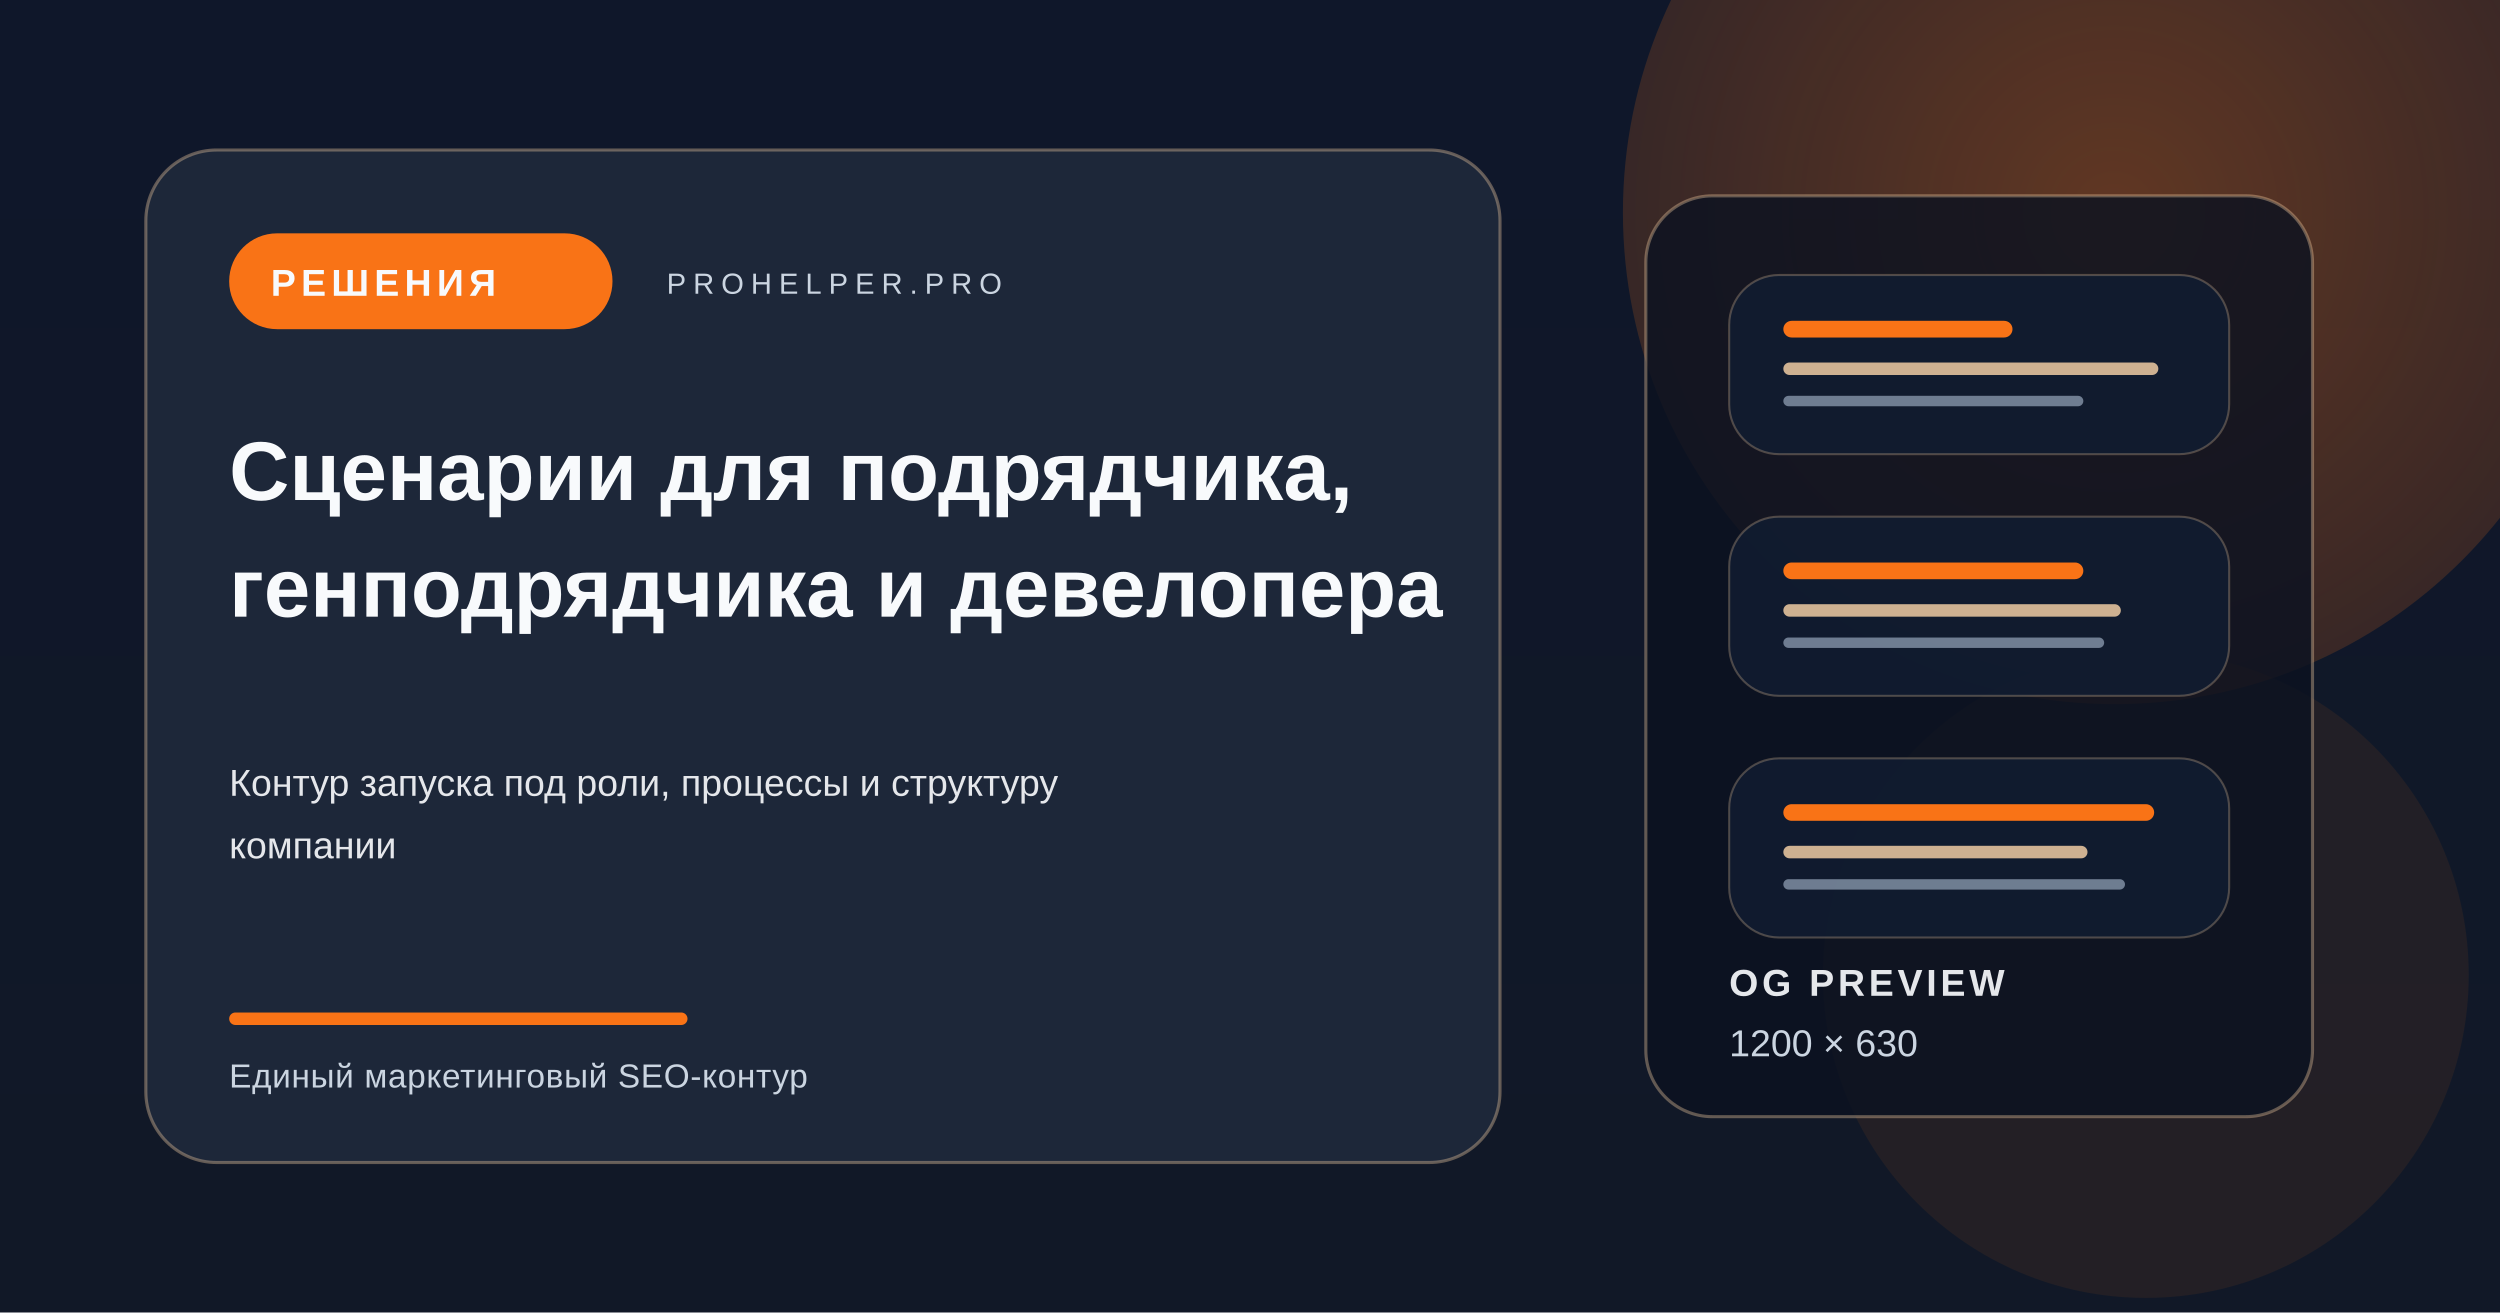
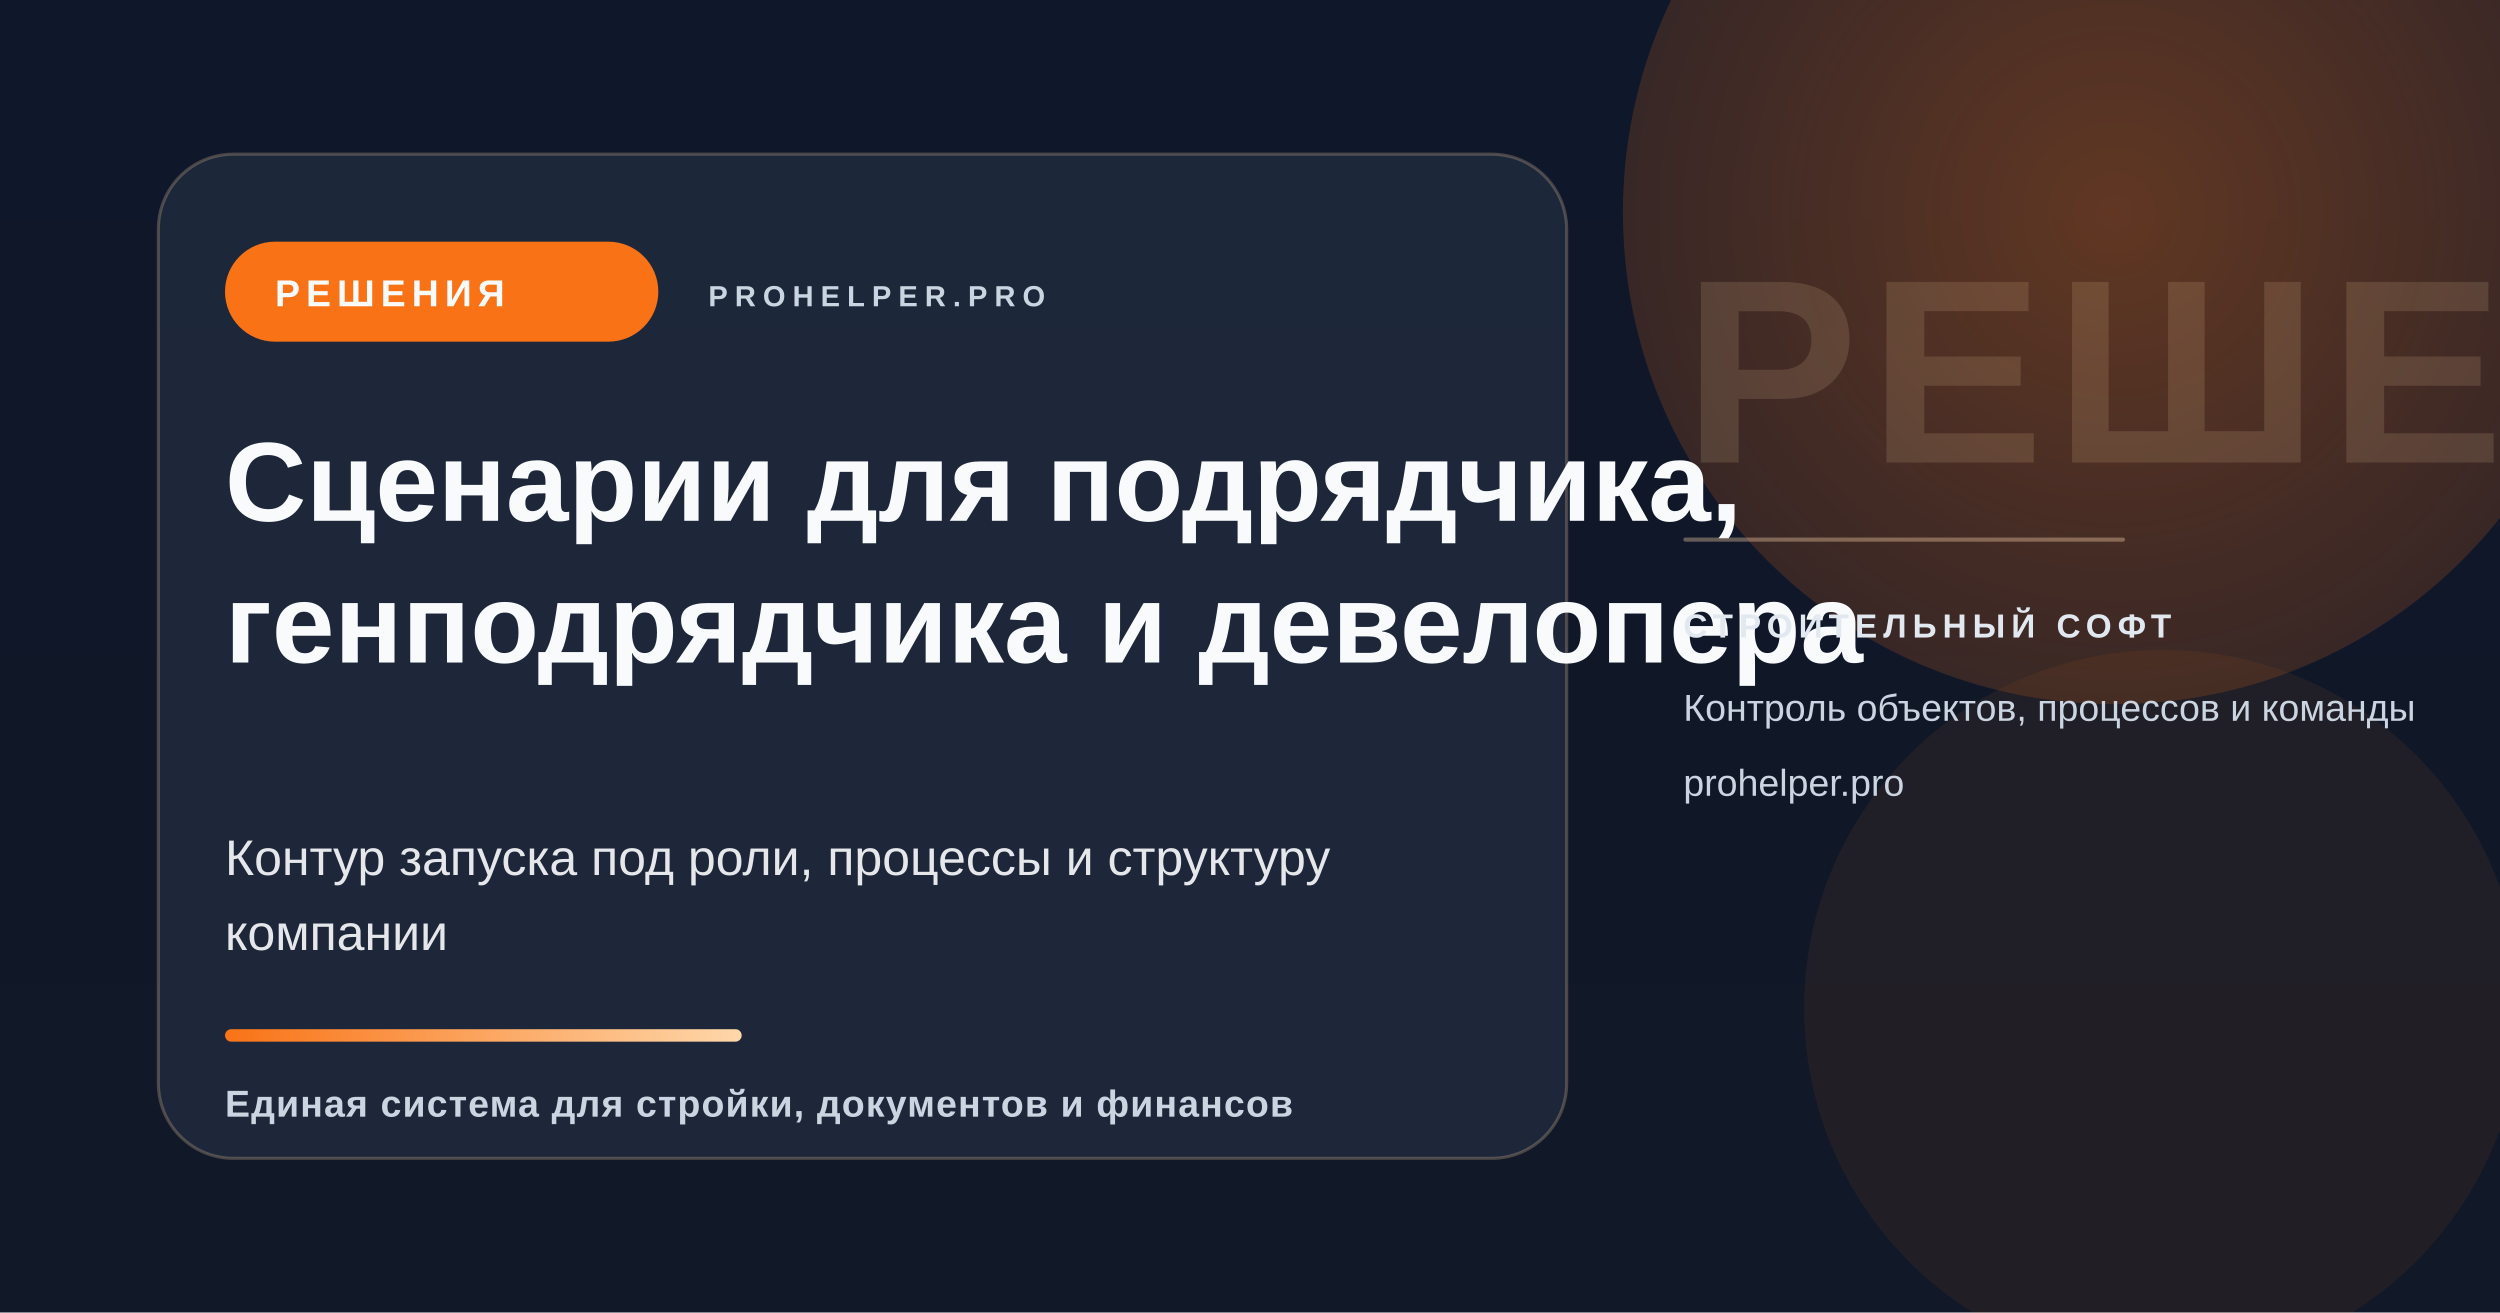
<svg xmlns="http://www.w3.org/2000/svg" width="1200" height="630" viewBox="0 0 1200 630" fill="none">
  <defs>
    <linearGradient id="bg-solutions" x1="600" y1="0" x2="600" y2="630" gradientUnits="userSpaceOnUse">
      <stop stop-color="#0F172A" />
      <stop offset="1" stop-color="#111827" />
    </linearGradient>
    <radialGradient id="glow-solutions" cx="0" cy="0" r="1" gradientUnits="userSpaceOnUse" gradientTransform="translate(1015 102) rotate(123.5) scale(472 472)">
      <stop stop-color="#F97316" stop-opacity="0.35" />
      <stop offset="1" stop-color="#F97316" stop-opacity="0" />
    </radialGradient>
+     <linearGradient id="line-solutions" x1="0" y1="0" x2="1" y2="0">
+       <stop stop-color="#F97316" />
+       <stop offset="1" stop-color="#FED7AA" />
+     </linearGradient>
    <style>
-       .brand { font: 600 18px 'Segoe UI', 'Arial', sans-serif; letter-spacing: 0.14em; }
-       .brand-secondary { font: 500 14px 'Segoe UI', 'Arial', sans-serif; letter-spacing: 0.24em; fill: #CBD5E1; }
-       .title { font: 700 40px 'Segoe UI', 'Arial', sans-serif; fill: #F8FAFC; }
-       .subtitle { font: 500 18px 'Segoe UI', 'Arial', sans-serif; fill: #E5E7EB; }
-       .meta { font: 500 16px 'Segoe UI', 'Arial', sans-serif; fill: #CBD5E1; letter-spacing: 0.02em; }
-       .preview { font: 600 18px 'Segoe UI', 'Arial', sans-serif; fill: #E5E7EB; letter-spacing: 0.1em; }
-       .preview-meta { font: 500 18px 'Segoe UI', 'Arial', sans-serif; fill: #CBD5E1; }
+       .eyebrow { font: 700 18px 'Segoe UI', 'Arial', sans-serif; letter-spacing: 0.16em; fill: #F8FAFC; }
+       .brand-secondary { font: 600 14px 'Segoe UI', 'Arial', sans-serif; letter-spacing: 0.24em; fill: #CBD5E1; }
+       .title { font: 700 54px 'Segoe UI', 'Arial', sans-serif; fill: #F8FAFC; }
+       .subtitle { font: 500 24px 'Segoe UI', 'Arial', sans-serif; fill: #E5E7EB; }
+       .meta { font: 600 18px 'Segoe UI', 'Arial', sans-serif; fill: #CBD5E1; letter-spacing: 0.03em; }
+       .mark { font-family: 'Segoe UI', 'Arial', sans-serif; font-weight: 800; fill: #FED7AA; opacity: 0.14; }
+       .mark-caption { font: 700 16px 'Segoe UI', 'Arial', sans-serif; fill: #E2E8F0; letter-spacing: 0.18em; }
+       .mark-support { font: 500 18px 'Segoe UI', 'Arial', sans-serif; fill: #CBD5E1; }
    </style>
  </defs>
  <rect width="1200" height="630" fill="url(#bg-solutions)" />
  <circle cx="1015" cy="102" r="236" fill="url(#glow-solutions)" />
-   <circle cx="1030" cy="468" r="155" fill="#F97316" fill-opacity="0.08" />
-   <rect x="70" y="72" width="650" height="486" rx="34" fill="#1E293B" fill-opacity="0.94" stroke="#FED7AA" stroke-opacity="0.35" stroke-width="1.5" />
-   <rect x="110" y="112" width="184" height="46" rx="23" fill="#F97316" />
-   <text x="130" y="142" class="brand" fill="#F8FAFC">РЕШЕНИЯ</text>
-   <text x="320" y="141" class="brand-secondary">PROHELPER.PRO</text>
-   <text x="110" y="240" class="title">Сценарии для подрядчика,</text>
-   <text x="110" y="296" class="title">генподрядчика и девелопера</text>
-   <text x="110" y="382" class="subtitle">Контур запуска под роли, процессы и структуру</text>
-   <text x="110" y="412" class="subtitle">компании</text>
-   <rect x="110" y="486" width="220" height="6" rx="3" fill="#F97316" />
-   <text x="110" y="522" class="meta">Единый маркетинговый SEO-контур</text>
-   <rect x="790" y="94" width="320" height="442" rx="32" fill="#0B1220" fill-opacity="0.82" stroke="#FED7AA" stroke-opacity="0.35" stroke-width="1.5" />
-   <g>
-     <rect x="830" y="132" width="240" height="86" rx="24" fill="#111C2F" fill-opacity="0.92" stroke="#FED7AA" stroke-opacity="0.26" />
-     <rect x="856" y="154" width="110" height="8" rx="4" fill="#F97316" />
-     <rect x="856" y="174" width="180" height="6" rx="3" fill="#FED7AA" fill-opacity="0.8" />
-     <rect x="856" y="190" width="144" height="5" rx="2.5" fill="#94A3B8" fill-opacity="0.72" />
-   </g>
-   <g>
-     <rect x="830" y="248" width="240" height="86" rx="24" fill="#111C2F" fill-opacity="0.92" stroke="#FED7AA" stroke-opacity="0.26" />
-     <rect x="856" y="270" width="144" height="8" rx="4" fill="#F97316" />
-     <rect x="856" y="290" width="162" height="6" rx="3" fill="#FED7AA" fill-opacity="0.8" />
-     <rect x="856" y="306" width="154" height="5" rx="2.5" fill="#94A3B8" fill-opacity="0.72" />
-   </g>
-   <g>
-     <rect x="830" y="364" width="240" height="86" rx="24" fill="#111C2F" fill-opacity="0.92" stroke="#FED7AA" stroke-opacity="0.26" />
-     <rect x="856" y="386" width="178" height="8" rx="4" fill="#F97316" />
-     <rect x="856" y="406" width="146" height="6" rx="3" fill="#FED7AA" fill-opacity="0.8" />
-     <rect x="856" y="422" width="164" height="5" rx="2.5" fill="#94A3B8" fill-opacity="0.72" />
-   </g>
-   <text x="830" y="478" class="preview">OG PREVIEW</text>
-   <text x="830" y="507" class="preview-meta">1200 × 630</text>
+   <circle cx="1038" cy="484" r="172" fill="#F97316" fill-opacity="0.07" />
+   <rect x="76" y="74" width="676" height="482" rx="36" fill="#1E293B" fill-opacity="0.9" stroke="#FED7AA" stroke-opacity="0.24" stroke-width="1.5" />
+   <rect x="108" y="116" width="208" height="48" rx="24" fill="#F97316" />
+   <text x="132" y="147" class="eyebrow">РЕШЕНИЯ</text>
+   <text x="340" y="147" class="brand-secondary">PROHELPER.PRO</text>
+   <text x="108" y="250" class="title">Сценарии для подрядчика,</text>
+   <text x="108" y="318" class="title">генподрядчика и девелопера</text>
+   <text x="108" y="420" class="subtitle">Контур запуска под роли, процессы и структуру</text>
+   <text x="108" y="456" class="subtitle">компании</text>
+   <rect x="108" y="494" width="248" height="6" rx="3" fill="url(#line-solutions)" />
+   <text x="108" y="536" class="meta">Единая система для стройки, документов и финансов</text>
+   <text x="808" y="222" class="mark" font-size="126" letter-spacing="0.04em">РЕШЕНИЯ</text>
+   <rect x="808" y="258" width="212" height="2" rx="1" fill="#FED7AA" fill-opacity="0.36" />
+   <text x="808" y="306" class="mark-caption">СТРОИТЕЛЬНЫЙ СОФТ</text>
+   <text x="808" y="346" class="mark-support">Контроль объектов, процессов и команды</text>
+   <text x="808" y="382" class="mark-support">prohelper.pro</text>
</svg>
